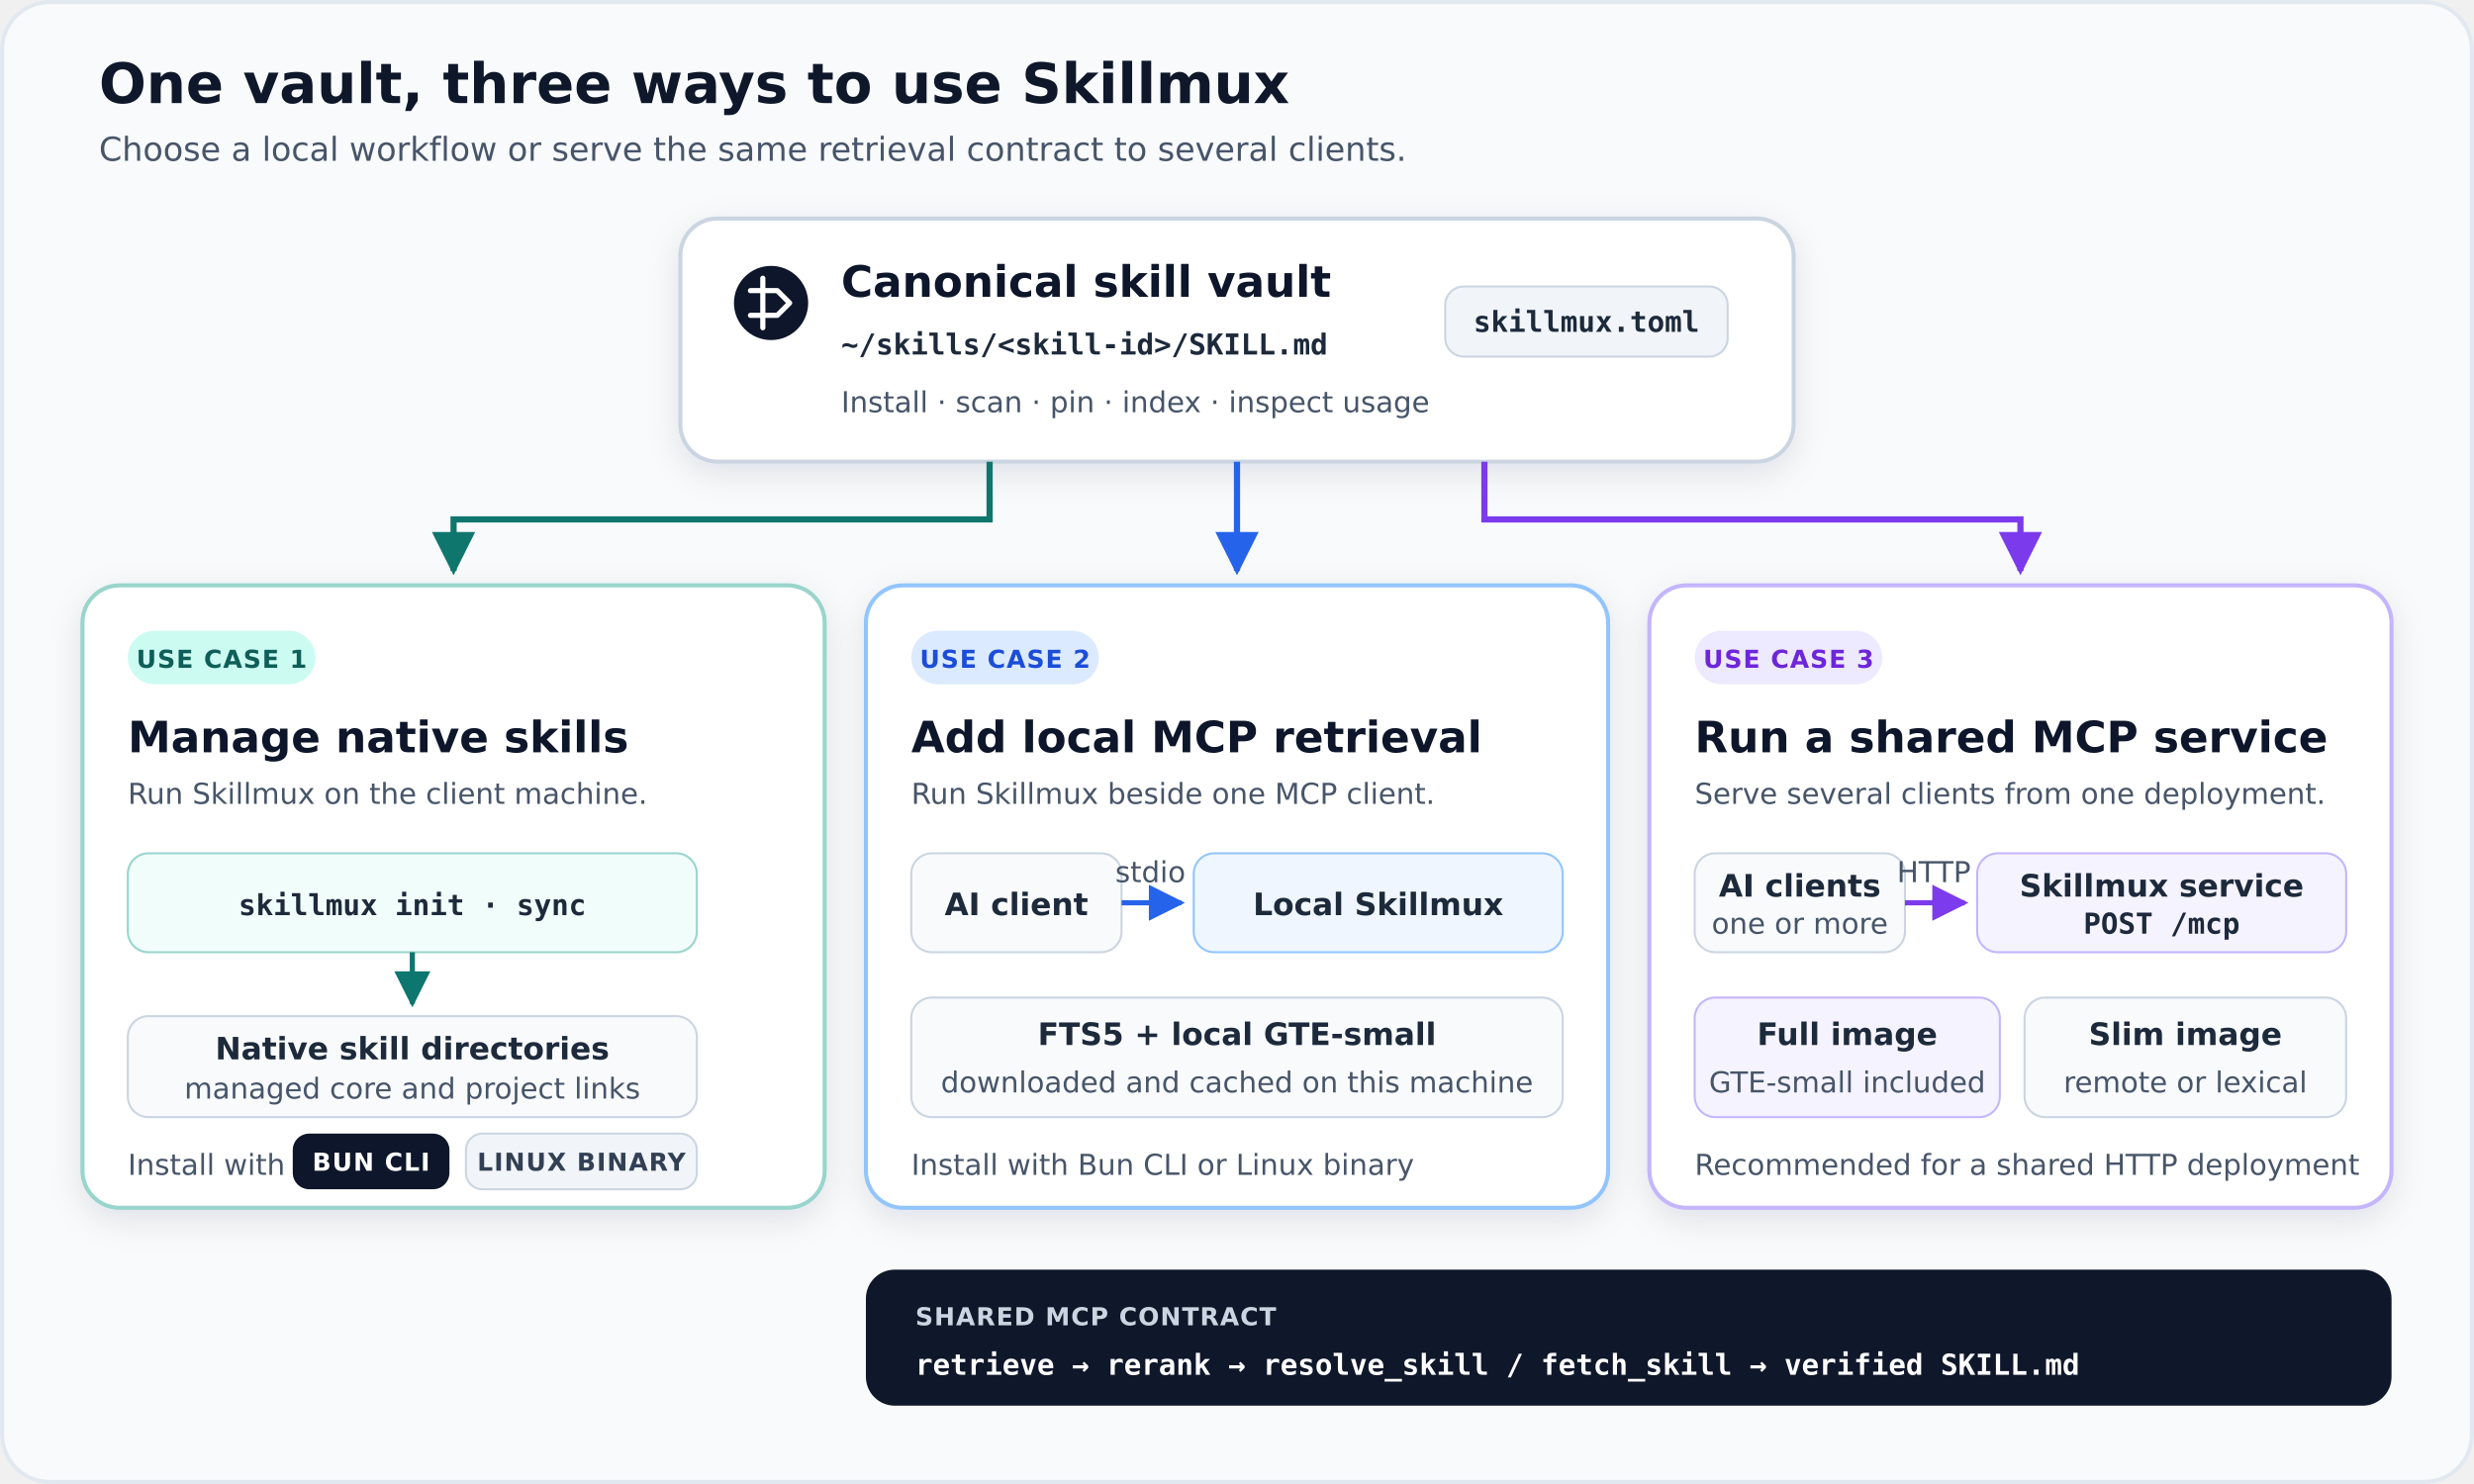
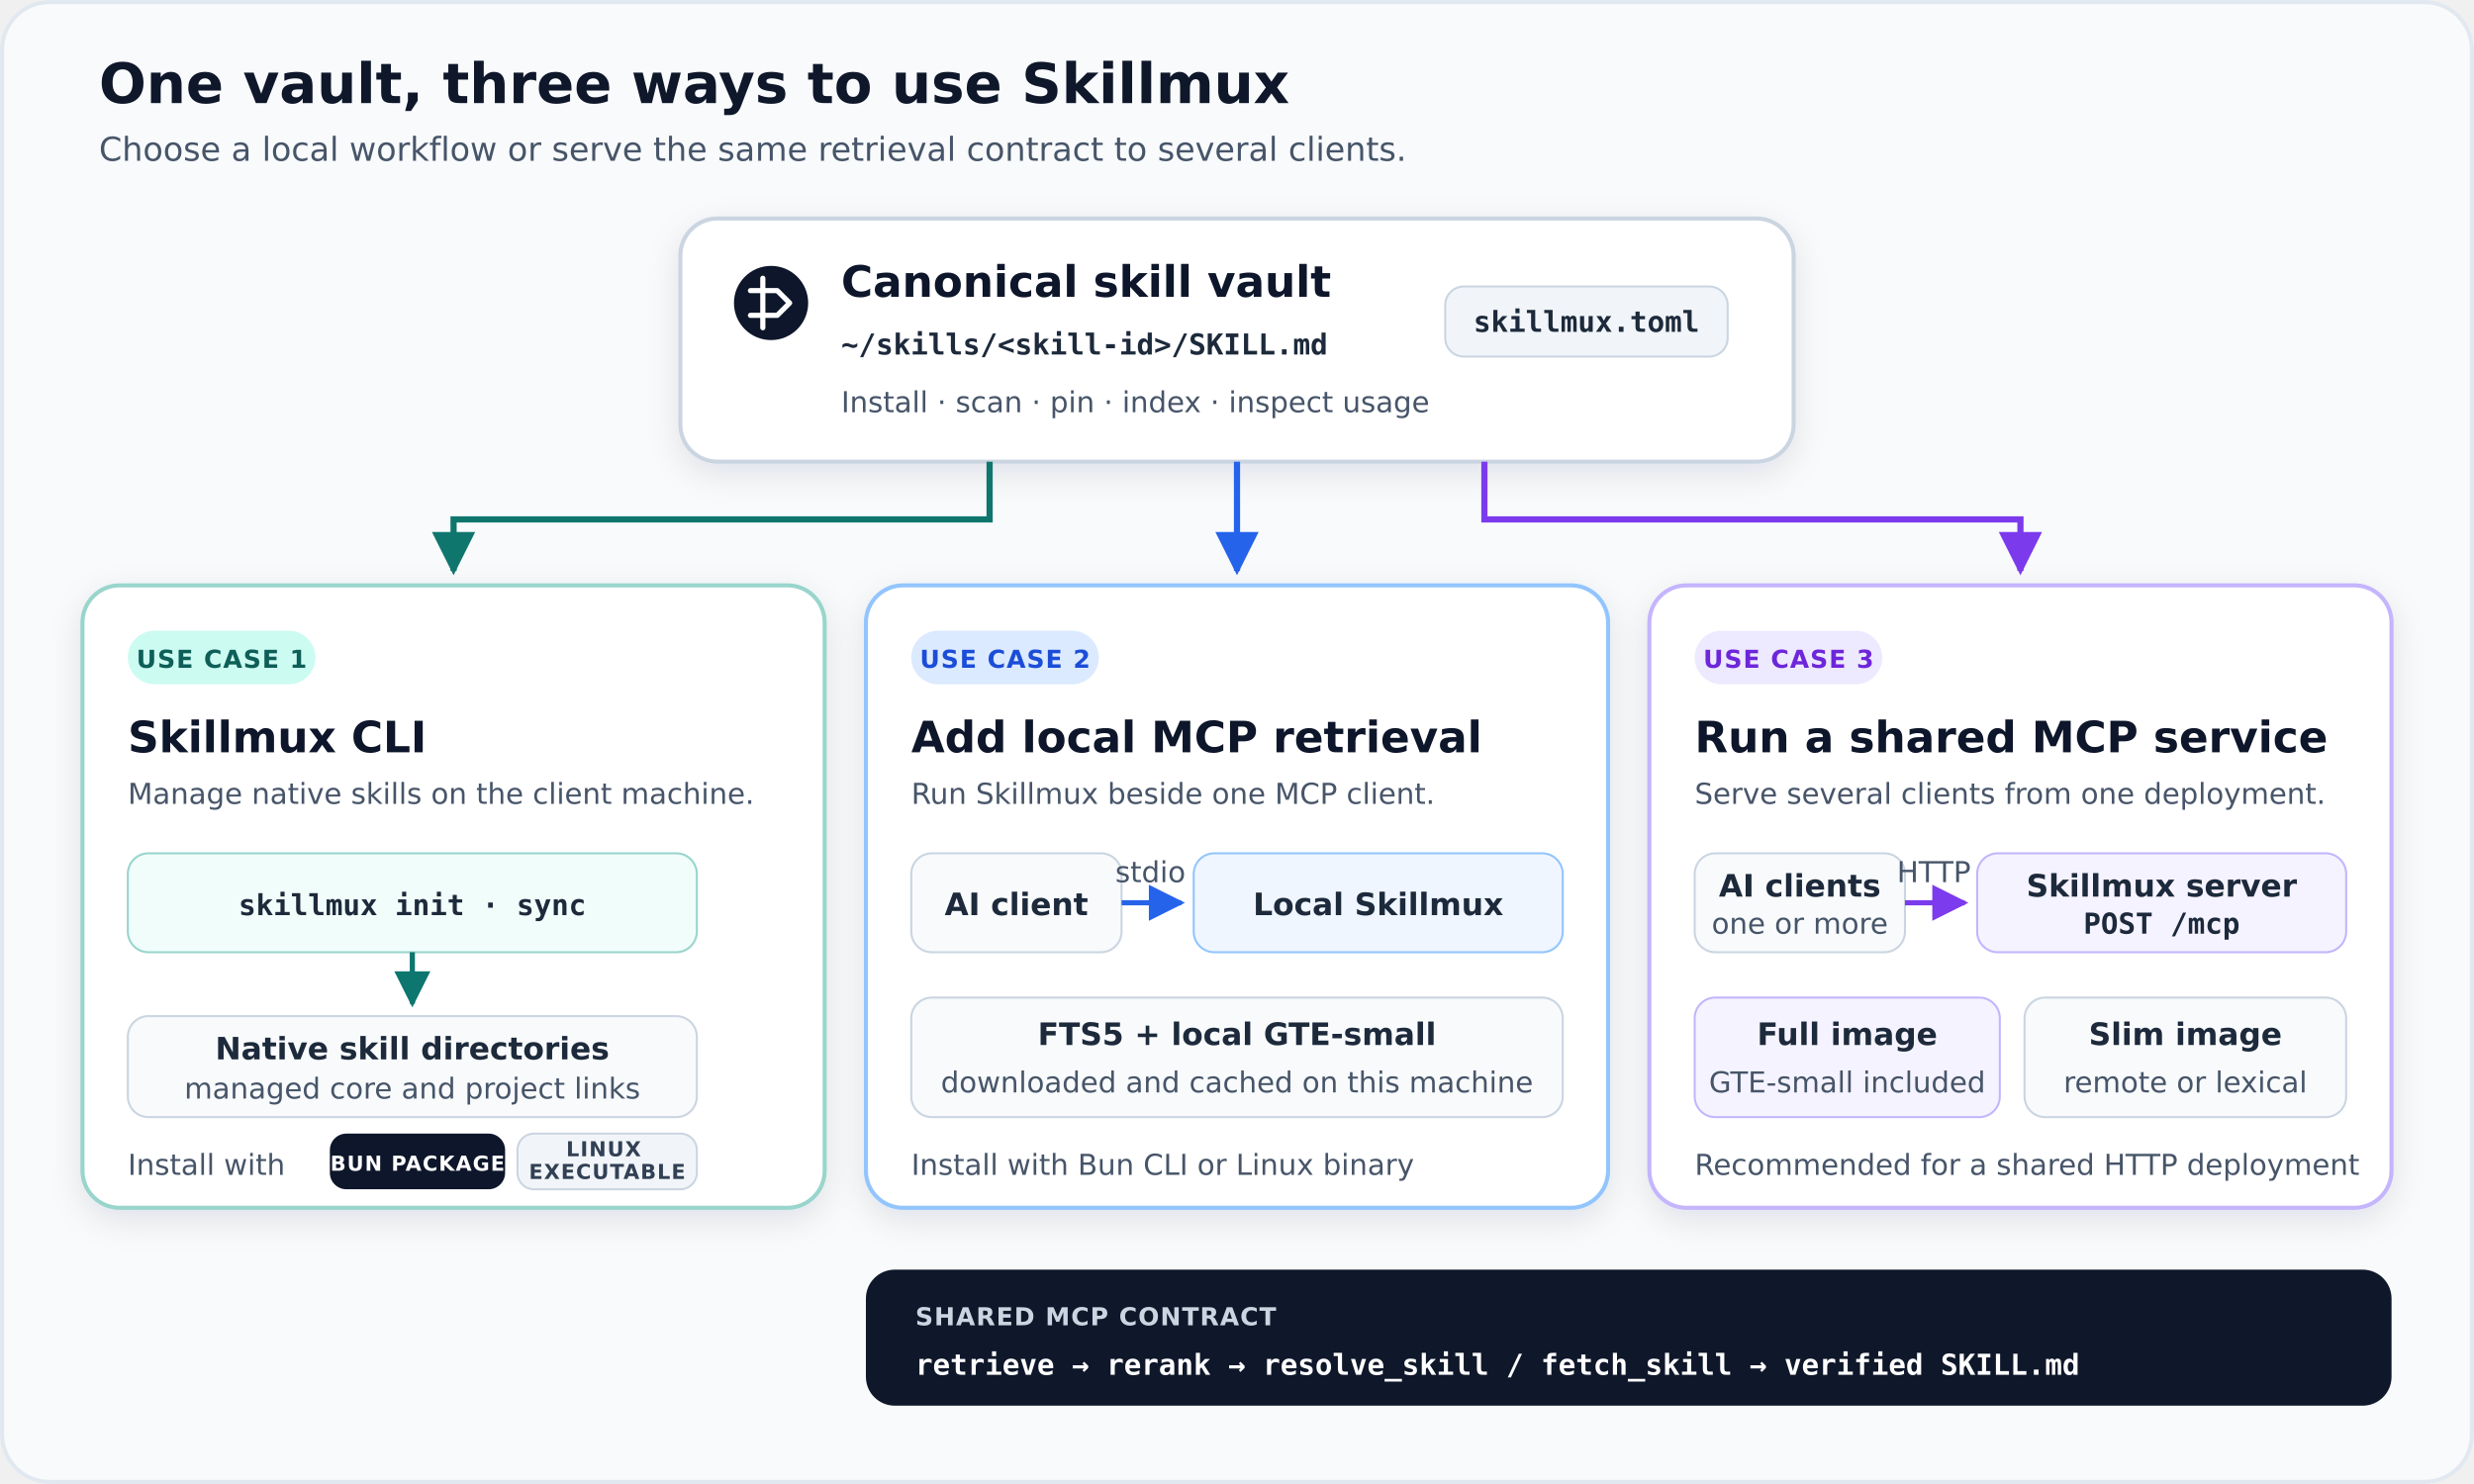
<svg xmlns="http://www.w3.org/2000/svg" viewBox="0 0 1200 720" role="img" aria-labelledby="title desc">
  <defs>
    <filter id="shadow" x="-15%" y="-15%" width="130%" height="140%">
      <feDropShadow dx="0" dy="5" stdDeviation="8" flood-color="#0f172a" flood-opacity="0.10" />
    </filter>
    <marker id="arrow-teal" viewBox="0 0 10 10" refX="9" refY="5" markerWidth="7" markerHeight="7" orient="auto">
      <path d="M0 0L10 5L0 10Z" fill="#0f766e" />
    </marker>
    <marker id="arrow-blue" viewBox="0 0 10 10" refX="9" refY="5" markerWidth="7" markerHeight="7" orient="auto">
      <path d="M0 0L10 5L0 10Z" fill="#2563eb" />
    </marker>
    <marker id="arrow-violet" viewBox="0 0 10 10" refX="9" refY="5" markerWidth="7" markerHeight="7" orient="auto">
      <path d="M0 0L10 5L0 10Z" fill="#7c3aed" />
    </marker>
    <style>
      text {
        font-family: "DejaVu Sans", Arial, sans-serif;
      }
      .title {
        font-size: 27px;
        font-weight: 750;
        fill: #0f172a;
      }
      .subtitle {
        font-size: 16px;
        font-weight: 400;
        fill: #475569;
      }
      .card-title {
        font-size: 21px;
        font-weight: 750;
        fill: #0f172a;
      }
      .label {
        font-size: 15px;
        font-weight: 650;
        fill: #1e293b;
      }
      .body {
        font-size: 14px;
        font-weight: 400;
        fill: #475569;
      }
      .mono {
        font-family: "DejaVu Sans Mono", Consolas, monospace;
        font-size: 14px;
        font-weight: 650;
        fill: #1e293b;
      }
      .mono-light {
        fill: #ffffff;
      }
      .chip {
        font-size: 12px;
        font-weight: 750;
        letter-spacing: .5px;
      }
    </style>
  </defs>
  <rect width="1200" height="720" rx="24" fill="#f8fafc" />
  <rect x="1" y="1" width="1198" height="718" rx="23" fill="none" stroke="#e2e8f0" stroke-width="2" />
  <text x="48" y="50" class="title">One vault, three ways to use Skillmux</text>
  <text x="48" y="78" class="subtitle">Choose a local workflow or serve the same retrieval contract to several clients.</text>
  <g filter="url(#shadow)">
    <rect x="330" y="106" width="540" height="118" rx="18" fill="#ffffff" stroke="#cbd5e1" stroke-width="2" />
    <circle cx="374" cy="147" r="18" fill="#0f172a" />
    <path d="M364 141H377L383 147L377 153H364M370 135V159" fill="none" stroke="#ffffff" stroke-width="2.5" stroke-linecap="round" stroke-linejoin="round" />
    <text x="408" y="144" class="card-title">Canonical skill vault</text>
    <text x="408" y="172" class="mono">~/skills/&lt;skill-id&gt;/SKILL.md</text>
    <text x="408" y="200" class="body">Install · scan · pin · index · inspect usage</text>
    <rect x="701" y="139" width="137" height="34" rx="9" fill="#f1f5f9" stroke="#cbd5e1" />
    <text x="769.5" y="161" text-anchor="middle" class="mono">skillmux.toml</text>
  </g>
  <path d="M480 224V252H220V277" fill="none" stroke="#0f766e" stroke-width="3" marker-end="url(#arrow-teal)" />
  <path d="M600 224V277" fill="none" stroke="#2563eb" stroke-width="3" marker-end="url(#arrow-blue)" />
  <path d="M720 224V252H980V277" fill="none" stroke="#7c3aed" stroke-width="3" marker-end="url(#arrow-violet)" />
  <g filter="url(#shadow)">
    <rect x="40" y="284" width="360" height="302" rx="18" fill="#ffffff" stroke="#99d5cc" stroke-width="2" />
    <rect x="62" y="306" width="91" height="26" rx="13" fill="#ccfbf1" />
    <text x="107.5" y="324" text-anchor="middle" class="chip" fill="#115e59">USE CASE 1</text>
-     <text x="62" y="365" class="card-title">Manage native skills</text>
-     <text x="62" y="390" class="body">Run Skillmux on the client machine.</text>
+     <text x="62" y="365" class="card-title">Skillmux CLI</text>
+     <text x="62" y="390" class="body">Manage native skills on the client machine.</text>
    <rect x="62" y="414" width="276" height="48" rx="10" fill="#f0fdfa" stroke="#99d5cc" />
    <text x="200" y="444" text-anchor="middle" class="mono">skillmux init · sync</text>
    <path d="M200 462V487" fill="none" stroke="#0f766e" stroke-width="2.5" marker-end="url(#arrow-teal)" />
    <rect x="62" y="493" width="276" height="49" rx="10" fill="#f8fafc" stroke="#cbd5e1" />
    <text x="200" y="514" text-anchor="middle" class="label">Native skill directories</text>
    <text x="200" y="533" text-anchor="middle" class="body">managed core and project links</text>
    <text x="62" y="570" class="body">Install with</text>
-     <rect x="142" y="550" width="76" height="27" rx="8" fill="#0f172a" />
-     <text x="180" y="568" text-anchor="middle" class="chip" fill="#ffffff">BUN CLI</text>
-     <rect x="226" y="550" width="112" height="27" rx="8" fill="#f1f5f9" stroke="#cbd5e1" />
-     <text x="282" y="568" text-anchor="middle" class="chip" fill="#334155">LINUX BINARY</text>
+     <rect x="160" y="550" width="85" height="27" rx="8" fill="#0f172a" />
+     <text x="202.5" y="568" text-anchor="middle" class="chip" style="font-size: 10px" fill="#ffffff">BUN PACKAGE</text>
+     <rect x="251" y="550" width="87" height="27" rx="8" fill="#f1f5f9" stroke="#cbd5e1" />
+     <text x="294.5" y="561" text-anchor="middle" class="chip" style="font-size: 10px" fill="#334155">
+       <tspan x="294.5">LINUX</tspan>
+       <tspan x="294.5" dy="11">EXECUTABLE</tspan>
+     </text>
  </g>
  <g filter="url(#shadow)">
    <rect x="420" y="284" width="360" height="302" rx="18" fill="#ffffff" stroke="#93c5fd" stroke-width="2" />
    <rect x="442" y="306" width="91" height="26" rx="13" fill="#dbeafe" />
    <text x="487.5" y="324" text-anchor="middle" class="chip" fill="#1d4ed8">USE CASE 2</text>
    <text x="442" y="365" class="card-title">Add local MCP retrieval</text>
    <text x="442" y="390" class="body">Run Skillmux beside one MCP client.</text>
    <rect x="442" y="414" width="102" height="48" rx="10" fill="#f8fafc" stroke="#cbd5e1" />
    <text x="493" y="444" text-anchor="middle" class="label">AI client</text>
    <path d="M544 438H573" fill="none" stroke="#2563eb" stroke-width="2.5" marker-end="url(#arrow-blue)" />
    <text x="558" y="428" text-anchor="middle" class="body">stdio</text>
    <rect x="579" y="414" width="179" height="48" rx="10" fill="#eff6ff" stroke="#93c5fd" />
    <text x="668.5" y="444" text-anchor="middle" class="label">Local Skillmux</text>
    <rect x="442" y="484" width="316" height="58" rx="10" fill="#f8fafc" stroke="#cbd5e1" />
    <text x="600" y="507" text-anchor="middle" class="label">FTS5 + local GTE-small</text>
    <text x="600" y="530" text-anchor="middle" class="body">downloaded and cached on this machine</text>
    <text x="442" y="570" class="body">Install with Bun CLI or Linux binary</text>
  </g>
  <g filter="url(#shadow)">
    <rect x="800" y="284" width="360" height="302" rx="18" fill="#ffffff" stroke="#c4b5fd" stroke-width="2" />
    <rect x="822" y="306" width="91" height="26" rx="13" fill="#ede9fe" />
    <text x="867.5" y="324" text-anchor="middle" class="chip" fill="#6d28d9">USE CASE 3</text>
    <text x="822" y="365" class="card-title">Run a shared MCP service</text>
    <text x="822" y="390" class="body">Serve several clients from one deployment.</text>
    <rect x="822" y="414" width="102" height="48" rx="10" fill="#f8fafc" stroke="#cbd5e1" />
    <text x="873" y="435" text-anchor="middle" class="label">AI clients</text>
    <text x="873" y="453" text-anchor="middle" class="body">one or more</text>
    <path d="M924 438H953" fill="none" stroke="#7c3aed" stroke-width="2.5" marker-end="url(#arrow-violet)" />
    <text x="938" y="428" text-anchor="middle" class="body">HTTP</text>
    <rect x="959" y="414" width="179" height="48" rx="10" fill="#f5f3ff" stroke="#c4b5fd" />
-     <text x="1048.5" y="435" text-anchor="middle" class="label">Skillmux service</text>
+     <text x="1048.5" y="435" text-anchor="middle" class="label">Skillmux server</text>
    <text x="1048.5" y="453" text-anchor="middle" class="mono">POST /mcp</text>
    <rect x="822" y="484" width="148" height="58" rx="10" fill="#f5f3ff" stroke="#c4b5fd" />
    <text x="896" y="507" text-anchor="middle" class="label">Full image</text>
    <text x="896" y="530" text-anchor="middle" class="body">GTE-small included</text>
    <rect x="982" y="484" width="156" height="58" rx="10" fill="#f8fafc" stroke="#cbd5e1" />
    <text x="1060" y="507" text-anchor="middle" class="label">Slim image</text>
    <text x="1060" y="530" text-anchor="middle" class="body">remote or lexical</text>
    <text x="822" y="570" class="body">Recommended for a shared HTTP deployment</text>
  </g>
  <rect x="420" y="616" width="740" height="66" rx="14" fill="#0f172a" />
  <text x="444" y="643" class="chip" fill="#cbd5e1">SHARED MCP CONTRACT</text>
  <text x="444" y="667" class="mono mono-light">retrieve → rerank → resolve_skill / fetch_skill → verified SKILL.md</text>
</svg>
